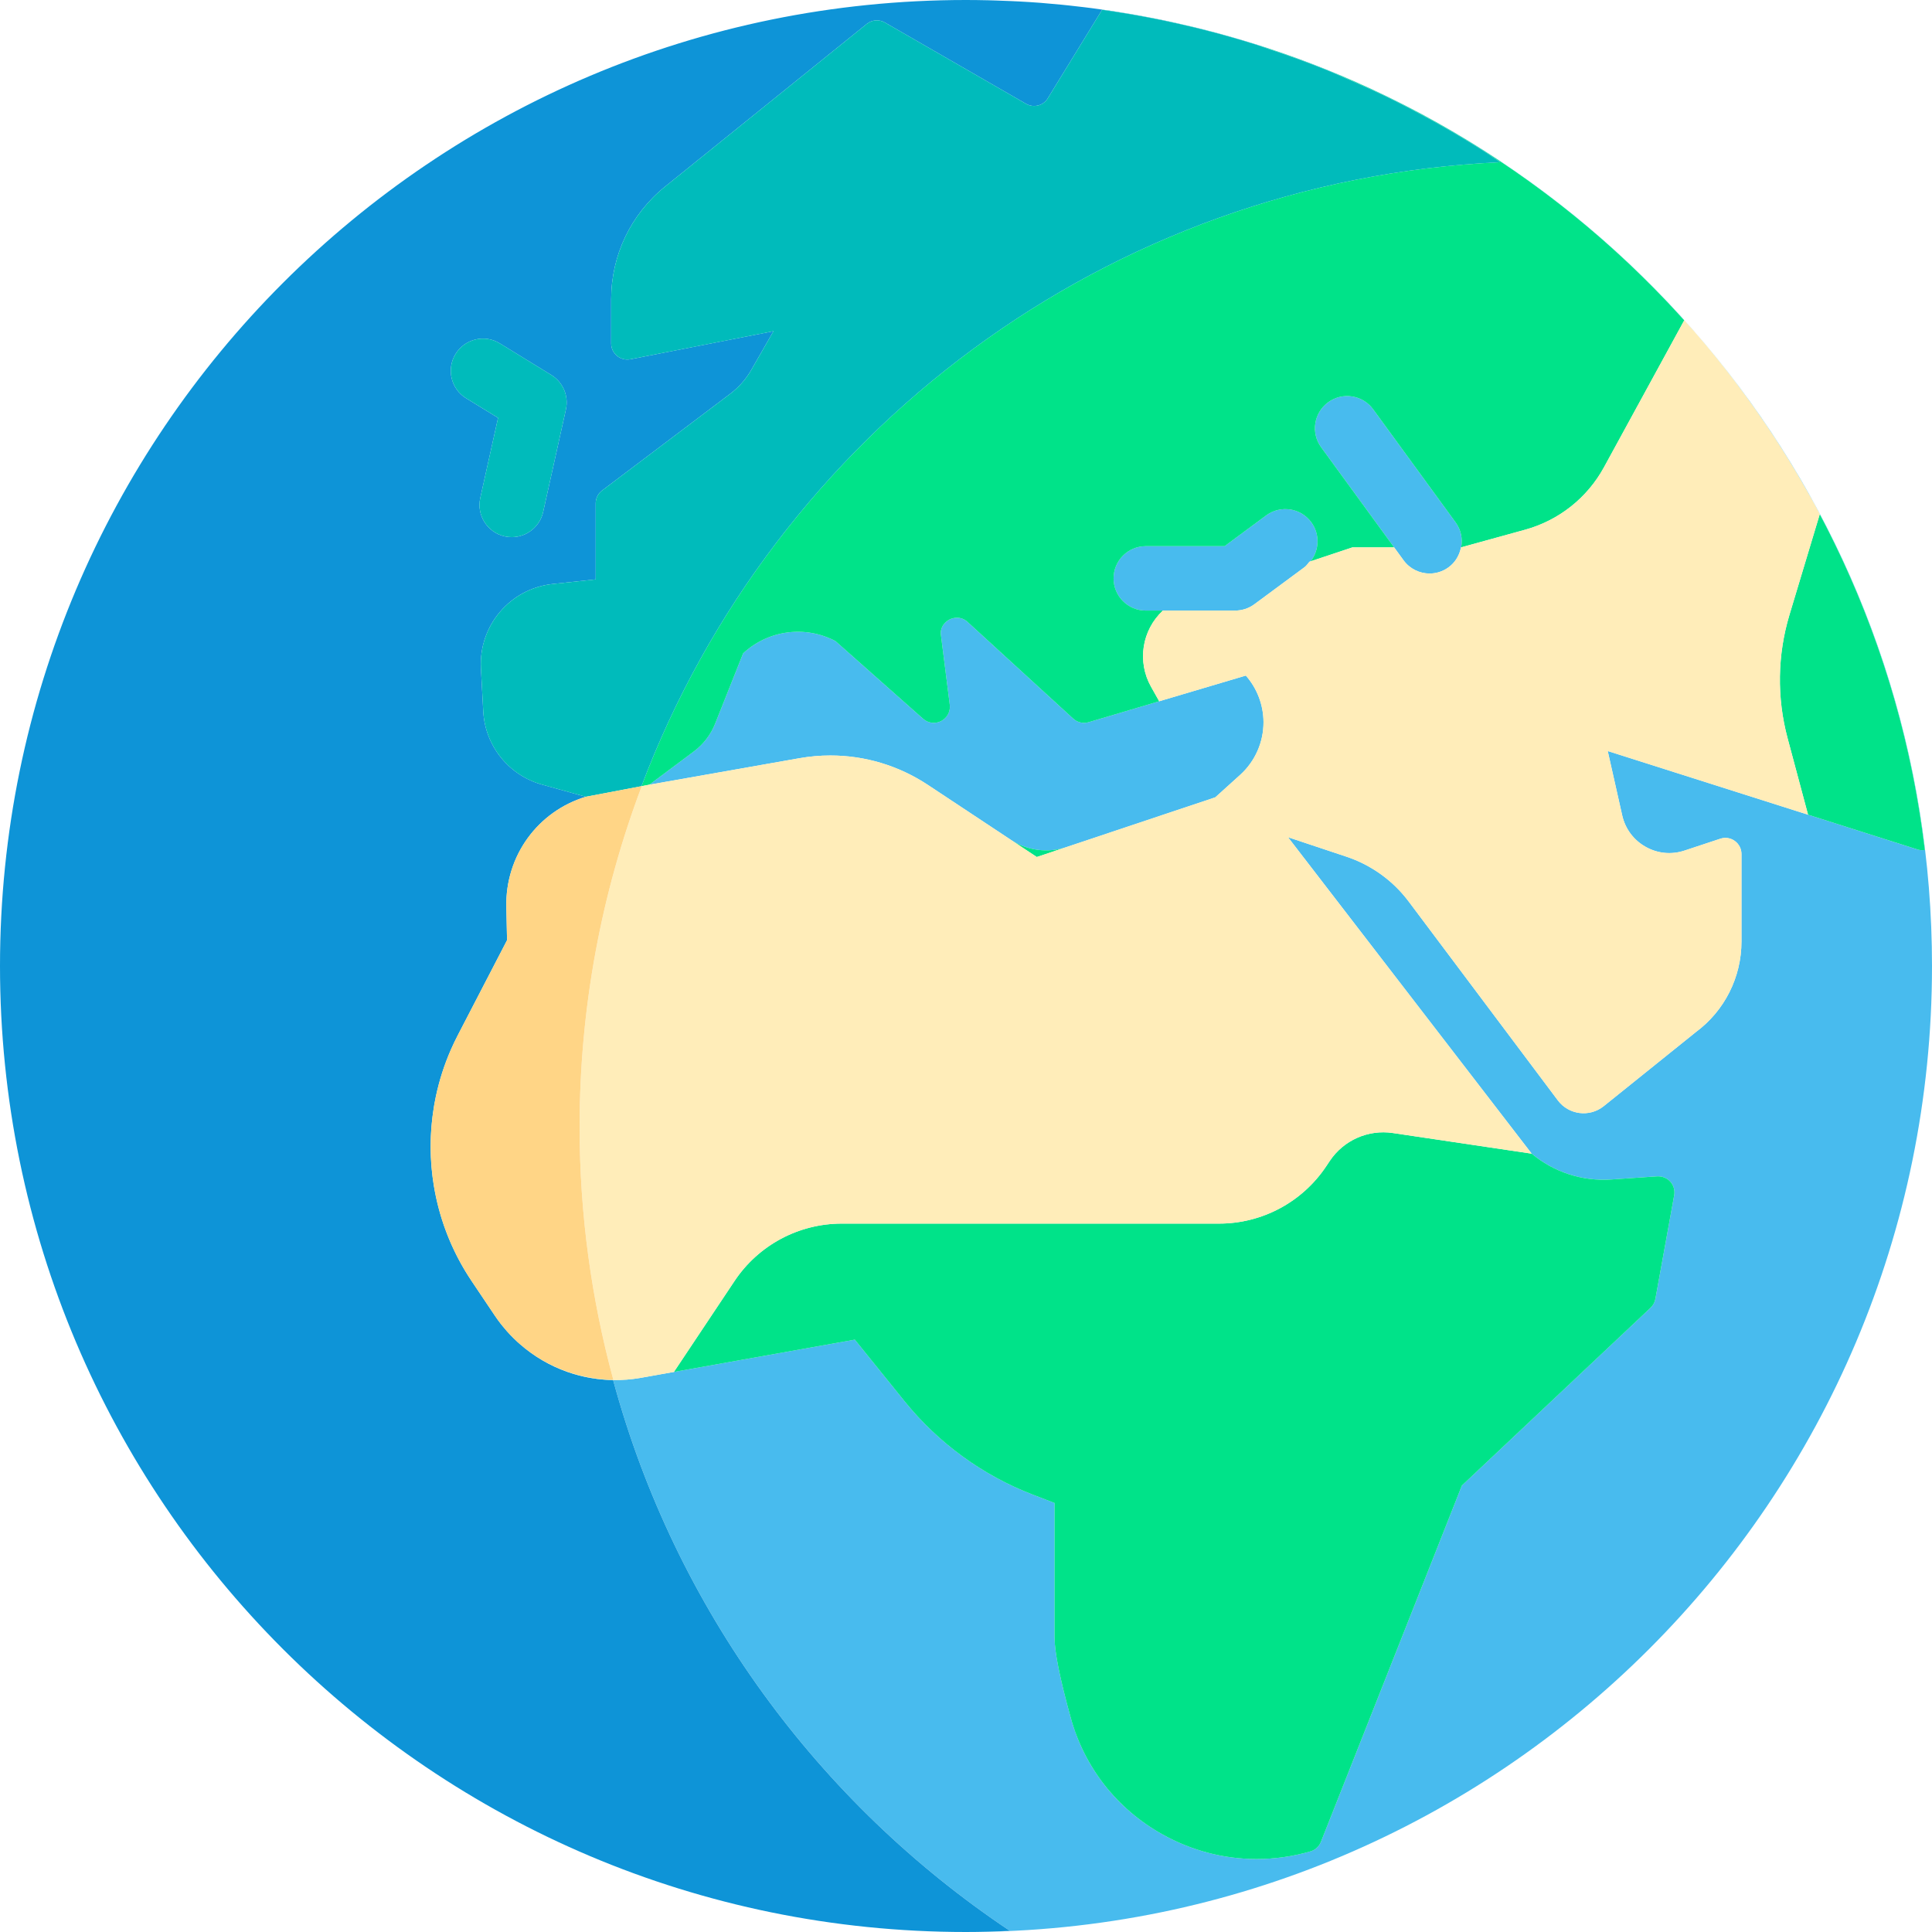
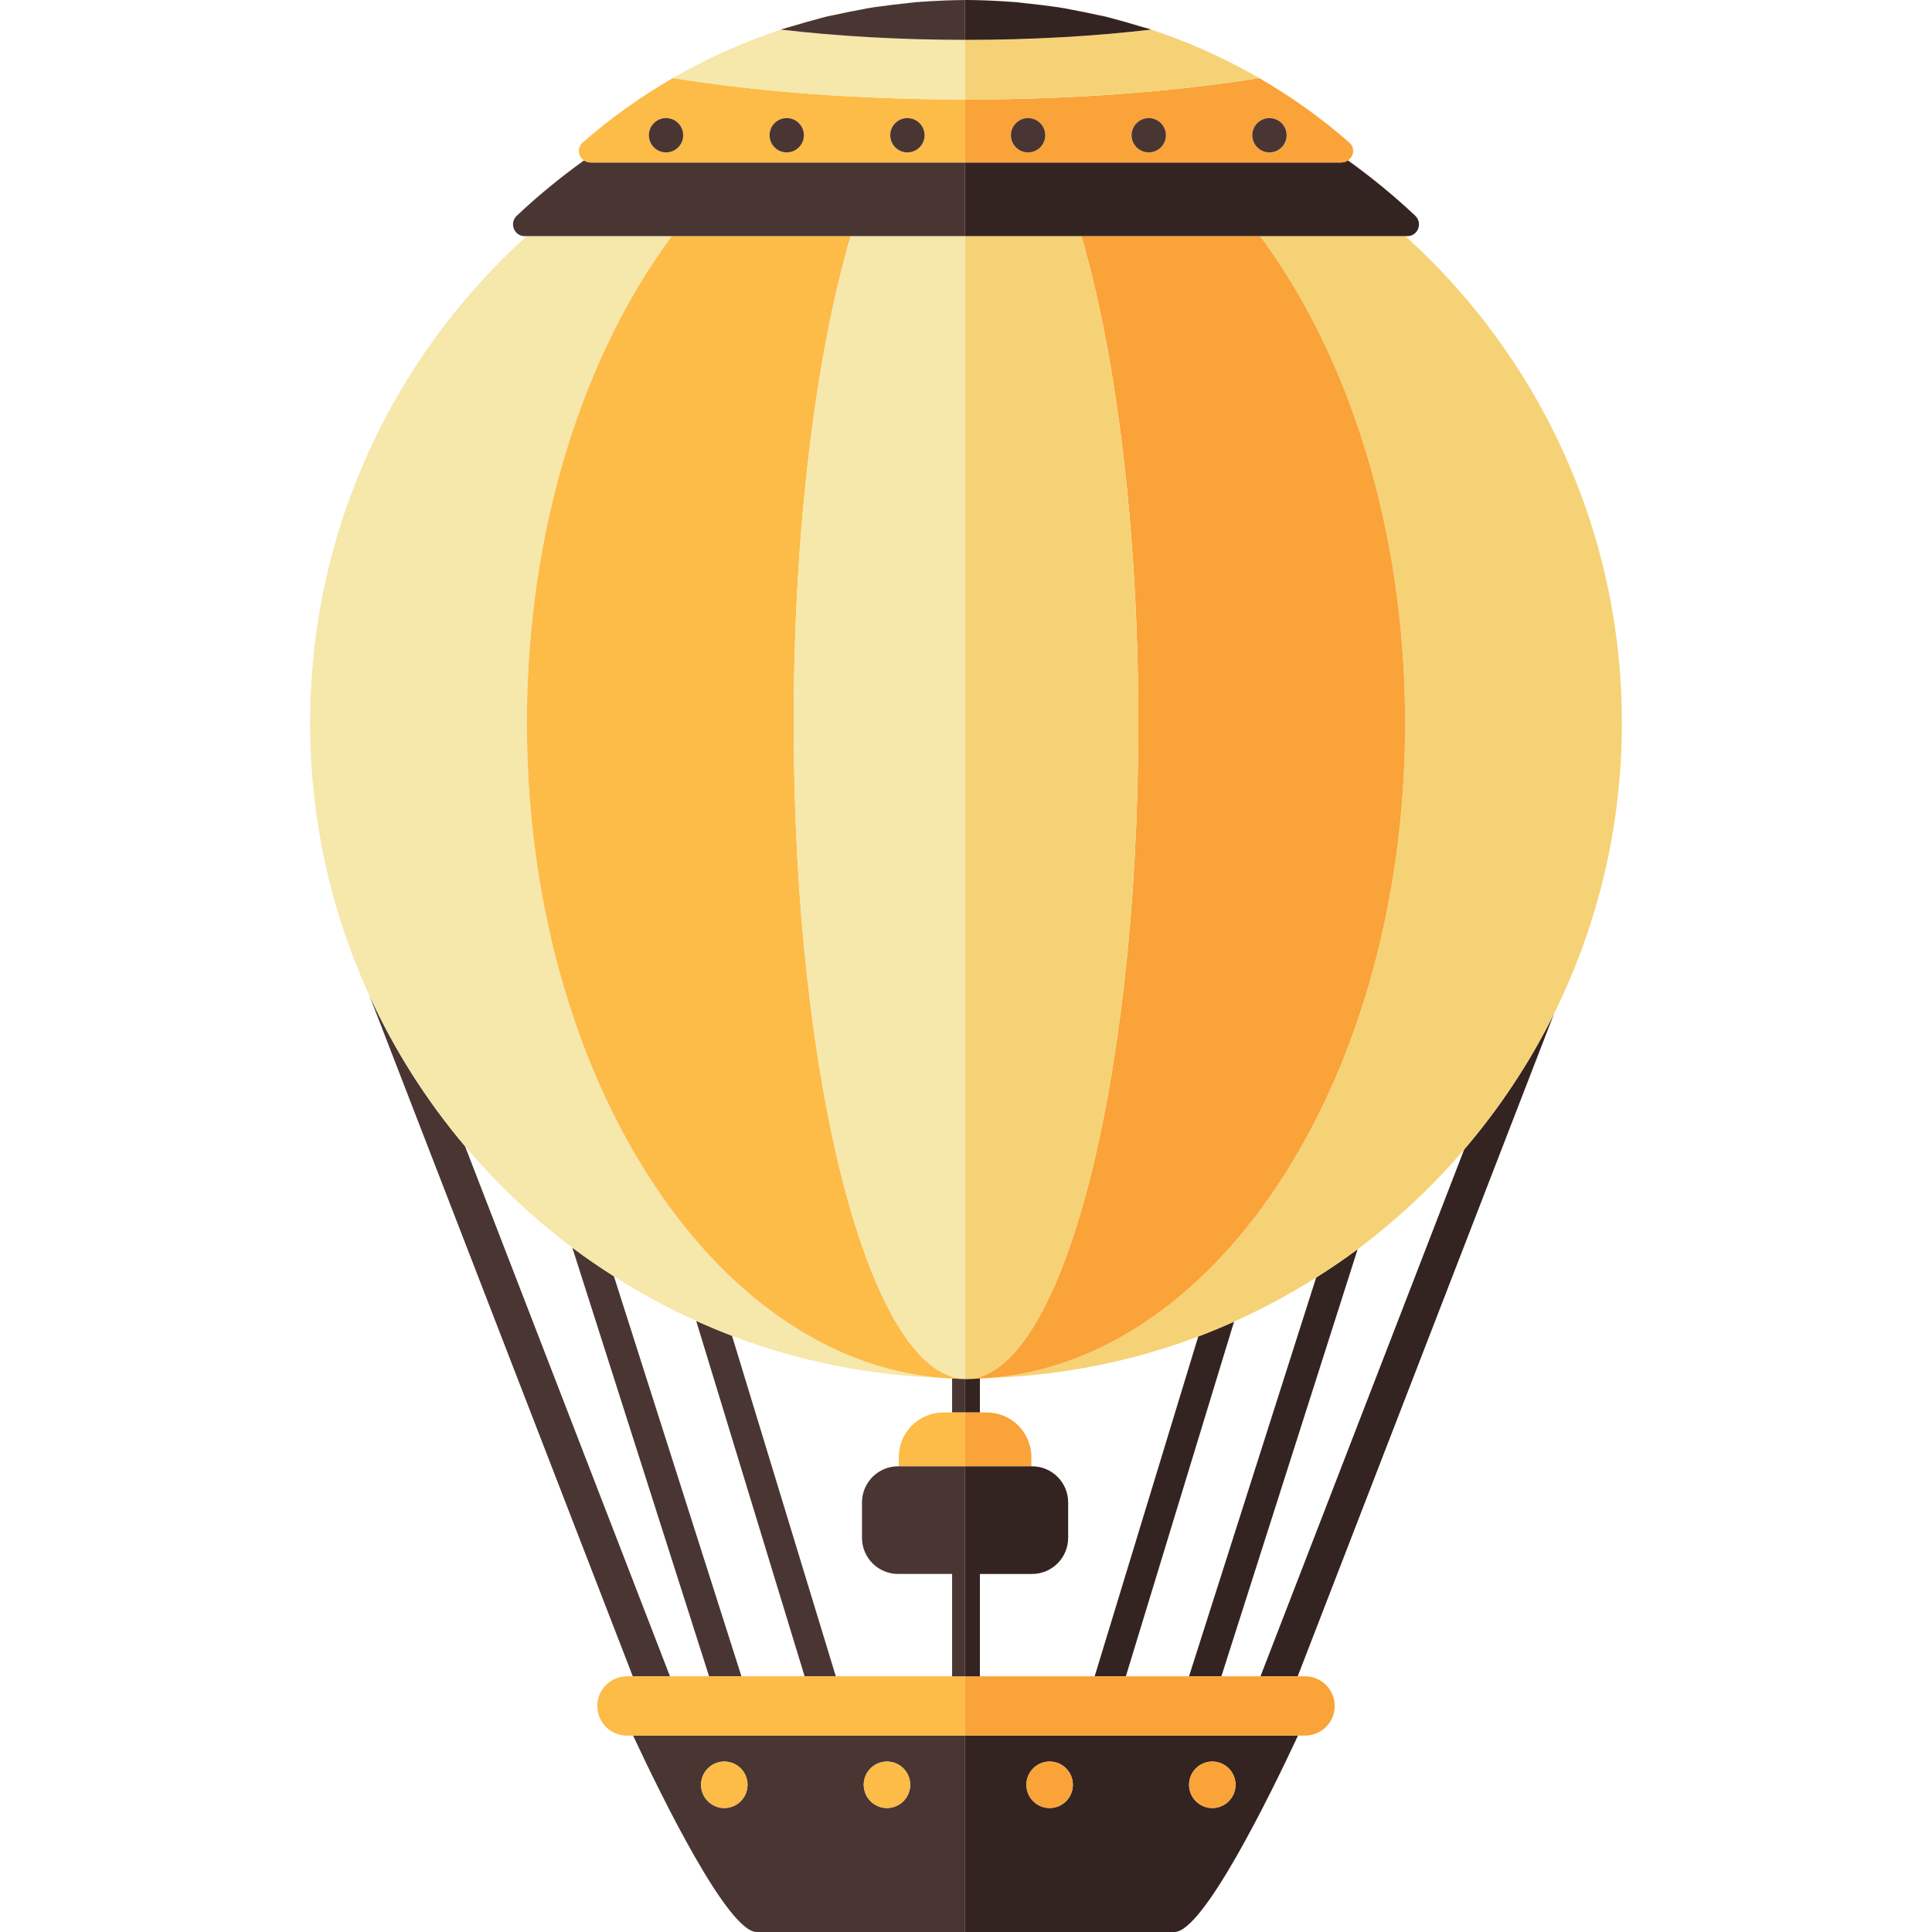
- <svg xmlns="http://www.w3.org/2000/svg" version="1.1" id="Capa_1" x="0px" y="0px" viewBox="0 0 480 480" style="enable-background:new 0 0 480 480;" xml:space="preserve">
+ <svg xmlns="http://www.w3.org/2000/svg" version="1.1" id="Capa_1" x="0px" y="0px" viewBox="0 0 192.986 192.986" style="enable-background:new 0 0 192.986 192.986;" xml:space="preserve">
  <g>
-     <path style="fill:#48BBEE;" d="M291.965,5.659c1.551,0.343,3.097,0.7,4.637,1.073C295.062,6.359,293.516,6.001,291.965,5.659z" />
-     <path style="fill:#48BBEE;" d="M286.583,4.534c0.863,0.17,1.726,0.337,2.585,0.516C288.309,4.871,287.445,4.704,286.583,4.534z" />
-     <path style="fill:#48BBEE;" d="M298.525,7.201c1.054,0.265,2.106,0.537,3.154,0.815C300.63,7.738,299.579,7.465,298.525,7.201z" />
-     <path style="fill:#48BBEE;" d="M303.227,8.435c3.797,1.036,7.558,2.158,11.277,3.374C310.784,10.594,307.025,9.469,303.227,8.435z" />
-     <path style="fill:#48BBEE;" d="M245.557,0.07c0.554,0.013,1.107,0.031,1.66,0.047C246.664,0.101,246.111,0.083,245.557,0.07z" />
-     <path style="fill:#48BBEE;" d="M315.066,11.99c1.303,0.429,2.602,0.868,3.895,1.319C317.668,12.859,316.37,12.419,315.066,11.99z" />
-     <path style="fill:#48BBEE;" d="M251.289,0.272c0.553,0.026,1.106,0.049,1.658,0.078C252.395,0.321,251.842,0.298,251.289,0.272z" />
-     <path style="fill:#48BBEE;" d="M258.344,0.692c0.267,0.02,0.532,0.047,0.798,0.068C258.876,0.739,258.611,0.712,258.344,0.692z" />
-     <path style="fill:#48BBEE;" d="M276.214,2.719c0.631,0.096,1.259,0.204,1.888,0.304C277.473,2.922,276.846,2.814,276.214,2.719z" />
-     <path style="fill:#48BBEE;" d="M206.305,187.699c8.57,0,16.961,2.504,24.234,7.316l20.541,13.599   c4.106,2.718,9.235,3.395,13.905,1.833l36.952-12.354l6.18-5.582c3.703-3.344,5.813-8.125,5.797-13.117   c-0.023-4.273-1.602-8.379-4.391-11.551l-39.044,11.585c-1.349,0.4-2.809,0.064-3.847-0.886l-26.227-24.004   c-1.742-1.598-3.68-0.977-4.227-0.746c-0.547,0.227-2.359,1.152-2.469,3.504l2.258,17.809c0.203,1.648-0.633,3.254-2.109,4.027   c-1.469,0.773-3.273,0.559-4.516-0.547l-21.773-19.305c-7.484-3.953-16.664-2.773-22.937,3.035l-6.962,17.486   c-1.093,2.745-2.924,5.134-5.291,6.902l-11.052,8.253l37.273-6.578C201.164,187.926,203.742,187.699,206.305,187.699z" />
-     <path style="fill:#48BBEE;" d="M319.172,13.384c19.196,6.712,37.28,15.794,53.904,26.892c-0.019,0.001-0.039,0.002-0.058,0.003   c16.745,11.175,32.006,24.396,45.422,39.314l0.018-0.034c7.273,8.084,13.975,16.683,20.102,25.705   c0.203,0.298,0.405,0.596,0.606,0.896c2.433,3.617,4.77,7.302,7.008,11.055c0.335,0.562,0.667,1.125,0.998,1.689   c1.702,2.907,3.366,5.839,4.949,8.822l-0.012,0.039c13.481,25.433,22.533,53.577,26.106,83.412c-0.566,0.07-1.146,0.081-1.708-0.09   l-77.07-24.492l3.594,15.977c0.758,3.348,2.82,6.117,5.805,7.809c2.984,1.688,6.422,2.02,9.672,0.945l8.898-2.945   c1.227-0.41,2.555-0.207,3.602,0.555c1.039,0.75,1.656,1.957,1.656,3.242v21.734v0.015c0,8.867-4.203,17.208-11.328,22.485   l-22.887,18.405c-3.526,2.835-8.699,2.185-11.413-1.435l-37.037-49.383c-3.905-5.207-9.306-9.1-15.481-11.158L320,208   l60.539,78.621c5.438,4.527,12.445,6.926,19.836,6.414l11.359-0.777c1.227-0.055,2.43,0.402,3.258,1.324   c0.82,0.922,1.172,2.168,0.953,3.383l-4.672,25.75c-0.156,0.84-0.57,1.609-1.195,2.195l-46.875,44.164l-35.023,88.531   c-0.453,1.152-1.422,2.031-2.617,2.371c-4.414,1.27-8.906,1.895-13.367,1.895c-8.133,0-16.18-2.082-23.476-6.176   c-11.227-6.293-19.289-16.566-22.703-28.934c-2.703-9.797-4.016-16.324-4.016-19.957v-33.391l-5.406-2.078   c-12.453-4.789-23.461-12.805-31.844-23.18l-12.375-15.328l-53.172,9.492c-2.295,0.415-4.596,0.576-6.877,0.541   c15.355,56.699,50.972,105.065,98.597,136.862C247.3,479.886,243.663,480,240,480c132.548,0,240-107.452,240-240   C480,135.196,412.816,46.098,319.172,13.384z" />
-     <path style="fill:#48BBEE;" d="M263.744,1.169c0.649,0.064,1.296,0.133,1.944,0.202C265.04,1.302,264.393,1.232,263.744,1.169z" />
-     <path style="fill:#48BBEE;" d="M269.26,1.779c0.656,0.08,1.312,0.156,1.966,0.242C270.572,1.936,269.915,1.859,269.26,1.779z" />
-     <path style="fill:#48BBEE;" d="M311.64,150.129l12.453-9.207c0.514-0.38,0.838-0.896,1.233-1.364l0.261-0.087   c2.206-2.765,2.385-6.76,0.177-9.74c-2.609-3.547-7.633-4.305-11.188-1.676l-10.328,7.641h-19.586c-4.422,0-8,3.582-8,8   s3.578,8,8,8h4.25h17.969C308.594,151.695,310.265,151.145,311.64,150.129z" />
-     <path style="fill:#48BBEE;" d="M281.409,3.571c0.826,0.144,1.649,0.293,2.472,0.446C283.058,3.864,282.234,3.714,281.409,3.571z" />
-     <path style="fill:#48BBEE;" d="M355.179,142.488c1.633,0,3.281-0.5,4.703-1.535c0.213-0.155,0.414-0.32,0.607-0.491   c1.339-1.2,2.161-2.787,2.486-4.462l0.045-0.012c0.401-2.099-0.027-4.352-1.389-6.214l-20.477-28.086   c-2.602-3.563-7.602-4.355-11.172-1.75c-3.57,2.602-4.359,7.609-1.75,11.18l20.477,28.086   C350.273,141.348,352.711,142.488,355.179,142.488z" />
-     <path style="fill:#0E94D7;" d="M152.326,342.861c-3.923-0.06-7.781-0.756-11.428-2.048c-4.294-1.517-8.279-3.852-11.741-6.888   c-0.206-0.18-0.412-0.358-0.614-0.543c-0.328-0.301-0.648-0.609-0.965-0.923c-0.285-0.281-0.564-0.567-0.84-0.858   c-0.257-0.272-0.513-0.544-0.763-0.825c-0.337-0.379-0.662-0.77-0.984-1.165c-0.185-0.227-0.375-0.448-0.556-0.681   c-0.5-0.644-0.984-1.303-1.443-1.987l0,0c0,0,0-0.001,0-0.001l-5.819-8.667c-8.669-12.907-11.844-28.427-9.361-43.306   c0.033-0.2,0.061-0.401,0.096-0.6c0.043-0.241,0.094-0.482,0.14-0.723c0.079-0.416,0.155-0.831,0.243-1.246   c0.012-0.059,0.028-0.117,0.04-0.176c0.827-3.844,2.034-7.63,3.631-11.302c0.535-1.23,1.114-2.446,1.736-3.648   c0.007-0.014,0.014-0.029,0.021-0.043v0c0,0,0,0,0,0l12.258-23.644l-0.18-8.246c-0.281-12.746,7.844-23.766,19.742-27.387   l-10.867-3.023c-8.281-2.305-14.148-9.617-14.609-18.199l-0.578-10.691c-0.57-10.629,7.273-19.836,17.859-20.957L148,143.953   v-18.906c0-1.254,0.586-2.438,1.594-3.191l31.805-24.004c2.172-1.637,3.953-3.66,5.297-6.02l5.476-9.551l-35.555,6.977   c-1.172,0.223-2.391-0.078-3.313-0.836c-0.93-0.762-1.461-1.895-1.461-3.09V74.367c0-10.938,4.883-21.148,13.406-28.02   l50.094-40.402c1.281-1.035,3.07-1.176,4.508-0.352l35.07,20.199c0.938,0.539,2.023,0.668,3.078,0.387   c1.039-0.293,1.906-0.977,2.422-1.926L273.81,2.446h0l0.016-0.027c36.315,5.125,70.007,18.384,99.191,37.861   c0.02-0.001,0.039-0.002,0.058-0.003c-16.623-11.098-34.708-20.18-53.904-26.892c-0.071-0.025-0.141-0.05-0.211-0.074   c-1.293-0.451-2.592-0.89-3.895-1.319c-0.187-0.062-0.375-0.121-0.562-0.182c-3.719-1.215-7.48-2.338-11.277-3.374   c-0.516-0.141-1.031-0.281-1.548-0.419c-1.049-0.278-2.1-0.55-3.154-0.815c-0.64-0.16-1.282-0.314-1.923-0.469   c-1.54-0.373-3.086-0.73-4.637-1.073c-0.931-0.206-1.861-0.414-2.797-0.609c-0.859-0.179-1.723-0.346-2.585-0.516   c-0.899-0.177-1.799-0.351-2.702-0.518c-0.823-0.152-1.646-0.302-2.472-0.446c-1.099-0.191-2.202-0.371-3.306-0.548   c-0.63-0.101-1.257-0.208-1.888-0.304c-1.657-0.251-3.321-0.481-4.989-0.698c-0.654-0.085-1.31-0.162-1.966-0.242   c-1.188-0.145-2.379-0.281-3.573-0.408c-0.647-0.069-1.295-0.138-1.944-0.202c-1.53-0.151-3.063-0.287-4.601-0.409   c-0.267-0.021-0.531-0.048-0.798-0.068c-1.793-0.136-3.593-0.246-5.397-0.342c-0.552-0.029-1.105-0.052-1.658-0.078   c-1.354-0.063-2.712-0.115-4.072-0.155c-0.553-0.017-1.106-0.034-1.66-0.047C243.709,0.028,241.858,0,240,0   C107.452,0,0,107.452,0,240c0,132.548,107.452,240,240,240c3.664,0,7.3-0.114,10.924-0.276   C203.298,447.927,167.681,399.56,152.326,342.861z M113.18,87.945c2.32-3.77,7.242-4.953,11.008-2.629l12.789,7.852   c2.906,1.785,4.359,5.219,3.625,8.551l-5.656,25.465c-0.828,3.73-4.141,6.266-7.805,6.266c-0.578,0-1.156-0.059-1.742-0.191   c-4.313-0.957-7.031-5.23-6.078-9.543l4.422-19.898l-7.93-4.867C112.047,96.641,110.867,91.711,113.18,87.945z" />
-     <path style="fill:#00E389;" d="M360.489,140.462c-0.193,0.171-0.394,0.336-0.607,0.491   C360.095,140.798,360.298,140.634,360.489,140.462z" />
-     <path style="fill:#00E389;" d="M251.08,208.615l6.506,4.307l7.4-2.474C260.315,212.009,255.186,211.333,251.08,208.615z" />
-     <path style="fill:#00E389;" d="M306.883,151.695h0.004c1.711,0,3.377-0.549,4.753-1.566l12.453-9.207l-12.453,9.207   C310.265,151.145,308.594,151.695,306.883,151.695z" />
-     <path style="fill:#00E389;" d="M444.112,183.373l5.092,19.037l-49.767-15.815l77.07,24.492c0.563,0.171,1.143,0.16,1.708,0.09   c-3.573-29.834-12.625-57.978-26.106-83.412l-7.524,24.997C441.588,162.723,441.424,173.323,444.112,183.373z" />
-     <path style="fill:#00E389;" d="M330.374,288.44l-0.877,1.315c-5.935,8.9-15.925,14.245-26.622,14.245h-93.748   c-10.699,0-20.691,5.347-26.625,14.25l-15.068,22.602l-8.221,1.467c-6.264,1.118-12.555,0.53-18.314-1.504   c3.648,1.292,7.505,1.987,11.428,2.048c2.281,0.035,4.582-0.126,6.877-0.541l53.172-9.492l12.375,15.328   c8.383,10.375,19.391,18.391,31.844,23.18l5.406,2.078v33.391c0,3.633,1.313,10.16,4.016,19.957   c3.414,12.367,11.477,22.641,22.703,28.934c7.297,4.094,15.344,6.176,23.476,6.176c4.461,0,8.953-0.625,13.367-1.895   c1.195-0.34,2.164-1.219,2.617-2.371l35.023-88.531l46.875-44.164c0.625-0.586,1.039-1.355,1.195-2.195l4.672-25.75   c0.219-1.215-0.133-2.461-0.953-3.383c-0.828-0.922-2.031-1.379-3.258-1.324l-11.359,0.777c-7.391,0.512-14.398-1.887-19.836-6.414   l-34.502-5.129C339.911,280.581,333.81,283.287,330.374,288.44z" />
-     <path style="fill:#00E389;" d="M446.175,117.215c0.335,0.562,0.667,1.125,0.998,1.689   C446.842,118.34,446.51,117.777,446.175,117.215z" />
-     <path style="fill:#00E389;" d="M438.56,105.264c0.203,0.298,0.405,0.596,0.606,0.896   C438.965,105.861,438.763,105.562,438.56,105.264z" />
-     <path style="fill:#00E389;" d="M273.81,2.446c0.139,0.02,0.28,0.027,0.419,0.047c13.091,1.871,25.84,4.799,38.16,8.692   c0.893,0.283,1.755,0.629,2.644,0.922c5.05,1.662,10.039,3.46,14.935,5.442c1.634,0.662,3.227,1.401,4.843,2.098   c4.094,1.764,8.146,3.605,12.118,5.586c1.831,0.914,3.63,1.878,5.434,2.837c3.685,1.958,7.318,3.999,10.886,6.14   c1.819,1.092,3.625,2.202,5.413,3.34c1.381,0.88,2.703,1.842,4.065,2.75c-97.838,4.528-180.374,67.618-213.349,155.027l1.951-0.371   l11.052-8.253c2.367-1.768,4.199-4.156,5.291-6.902l6.962-17.486c6.273-5.809,15.453-6.988,22.937-3.035l21.773,19.305   c1.242,1.105,3.047,1.32,4.516,0.547c1.477-0.773,2.313-2.379,2.109-4.027l-2.258-17.809c0.109-2.352,1.922-3.277,2.469-3.504   c0.547-0.23,2.484-0.852,4.227,0.746l26.227,24.004c1.038,0.95,2.498,1.286,3.847,0.886l39.044-11.585L288,174.23l-2.03-3.61   c-3.503-6.231-2.287-14.051,2.944-18.924h-4.25c-4.422,0-8-3.582-8-8s3.578-8,8-8h19.586l10.328-7.641   c3.555-2.629,8.578-1.871,11.188,1.676c2.207,2.98,2.029,6.975-0.177,9.74L336,136h10.375l2.335,3.203l-20.477-28.086   c-2.609-3.57-1.82-8.578,1.75-11.18c3.57-2.605,8.57-1.813,11.172,1.75l20.477,28.086c1.361,1.863,1.79,4.115,1.389,6.214   l15.901-4.383c8.359-2.304,15.425-7.901,19.581-15.51l19.937-36.5c-13.416-14.917-28.677-28.138-45.422-39.314   c-29.184-19.477-62.876-32.735-99.191-37.861L273.81,2.446z" />
-     <path style="fill:#00BBBB;" d="M115.813,98.949l7.93,4.867l-4.422,19.898c-0.953,4.313,1.766,8.586,6.078,9.543   c0.586,0.133,1.164,0.191,1.742,0.191c3.664,0,6.977-2.535,7.805-6.266l5.656-25.465c0.734-3.332-0.719-6.766-3.625-8.551   l-12.789-7.852c-3.766-2.324-8.688-1.141-11.008,2.629C110.867,91.711,112.047,96.641,115.813,98.949z" />
-     <path style="fill:#00BBBB;" d="M159.377,195.328c32.975-87.409,115.511-150.499,213.349-155.027   c-1.362-0.907-2.684-1.87-4.065-2.75c-1.788-1.139-3.593-2.249-5.413-3.34c-3.567-2.141-7.201-4.182-10.886-6.14   c-1.804-0.959-3.603-1.923-5.434-2.837c-3.972-1.981-8.024-3.822-12.118-5.586c-1.616-0.697-3.208-1.436-4.843-2.098   c-4.896-1.982-9.885-3.78-14.935-5.442c-0.888-0.293-1.751-0.64-2.644-0.922c-12.32-3.894-25.068-6.822-38.16-8.692   c-0.139-0.02-0.28-0.027-0.419-0.047h0l-13.388,21.808c-0.516,0.949-1.383,1.633-2.422,1.926c-1.055,0.281-2.141,0.152-3.078-0.387   l-35.07-20.199c-1.438-0.824-3.227-0.684-4.508,0.352L165.25,46.348c-8.523,6.871-13.406,17.082-13.406,28.02v10.965   c0,1.195,0.531,2.328,1.461,3.09c0.922,0.758,2.141,1.059,3.313,0.836l35.555-6.977l-5.476,9.551   c-1.344,2.359-3.125,4.383-5.297,6.02l-31.805,24.004c-1.008,0.754-1.594,1.938-1.594,3.191v18.906l-10.656,1.133   c-10.586,1.121-18.43,10.328-17.859,20.957l0.578,10.691c0.461,8.582,6.328,15.895,14.609,18.199l10.867,3.023L159.377,195.328z" />
-     <path style="fill:#00BBBB;" d="M107.831,294.822c-1.106-6.555-1.118-13.266-0.02-19.851c-2.483,14.879,0.692,30.399,9.361,43.306   c-0.382-0.568-0.753-1.142-1.113-1.72C111.859,309.818,109.113,302.425,107.831,294.822z" />
-     <path style="fill:#00BBBB;" d="M107.907,274.371c0.043-0.241,0.095-0.482,0.14-0.723   C108.001,273.889,107.95,274.129,107.907,274.371z" />
-     <path style="fill:#00BBBB;" d="M108.29,272.402c0.012-0.059,0.028-0.117,0.04-0.176   C108.318,272.285,108.302,272.344,108.29,272.402z" />
-     <polygon style="fill:#FFEDB9;" points="122.991,326.944 122.992,326.945 117.172,318.277  " />
-     <path style="fill:#FFEDB9;" d="M111.961,260.925c0.535-1.23,1.114-2.446,1.736-3.648   C113.075,258.479,112.496,259.695,111.961,260.925z" />
-     <polygon style="fill:#FFEDB9;" points="113.719,257.233 113.718,257.234 125.977,233.59  " />
-     <path style="fill:#FFEDB9;" d="M378.922,131.604l-15.901,4.383L362.976,136c-0.325,1.676-1.147,3.262-2.486,4.462   c-0.192,0.172-0.394,0.336-0.607,0.491c-1.422,1.035-3.07,1.535-4.703,1.535c-2.469,0-4.906-1.141-6.469-3.285L346.375,136H336   l-10.412,3.47l-0.261,0.087c-0.395,0.468-0.719,0.984-1.233,1.364l-12.453,9.207c-1.376,1.017-3.042,1.566-4.753,1.566h-0.004   h-17.969c-5.23,4.873-6.447,12.693-2.944,18.924l2.03,3.61l21.523-6.386c2.789,3.172,4.367,7.277,4.391,11.551   c0.016,4.992-2.094,9.773-5.797,13.117l-6.18,5.582l-36.952,12.354l-7.4,2.474l-6.506-4.307l-20.541-13.599   c-7.273-4.813-15.664-7.316-24.234-7.316c-2.563,0-5.141,0.227-7.703,0.68l-37.273,6.578l-1.951,0.371l-13.838,2.629l13.901-2.641   C149.499,221.657,144,250.178,144,280c0,21.739,2.954,42.774,8.373,62.797c-8.571-0.123-16.805-3.276-23.216-8.871   c3.462,3.036,7.448,5.371,11.741,6.888c5.759,2.034,12.05,2.623,18.314,1.504l8.221-1.467l15.068-22.602   c5.935-8.902,15.926-14.25,26.625-14.25h93.748c10.697,0,20.687-5.345,26.622-14.245l0.877-1.315   c3.436-5.152,9.537-7.859,15.663-6.948l34.502,5.129L320,208l14.517,4.839c6.175,2.058,11.575,5.951,15.481,11.158l37.037,49.383   c2.715,3.619,7.888,4.27,11.413,1.435l22.887-18.405c7.125-5.277,11.328-13.618,11.328-22.485v-0.015v-21.734   c0-1.285-0.617-2.492-1.656-3.242c-1.047-0.762-2.375-0.965-3.602-0.555l-8.898,2.945c-3.25,1.074-6.688,0.742-9.672-0.945   c-2.984-1.691-5.047-4.461-5.805-7.809l-3.594-15.977l49.767,15.815l-5.092-19.037c-2.688-10.05-2.524-20.649,0.474-30.611   l7.524-24.997l0.012-0.039c-1.582-2.983-3.247-5.915-4.949-8.822c-0.331-0.564-0.663-1.128-0.998-1.689   c-2.238-3.753-4.575-7.438-7.008-11.055c-0.201-0.299-0.403-0.597-0.606-0.896c-6.127-9.022-12.829-17.621-20.102-25.705   l-0.018,0.034l-19.937,36.5C394.347,123.703,387.281,129.301,378.922,131.604z" />
-     <path style="fill:#FFEDB9;" d="M127.577,332.46c0.317,0.313,0.638,0.622,0.965,0.923   C128.214,333.083,127.895,332.773,127.577,332.46z" />
-     <path style="fill:#FFEDB9;" d="M124.435,328.932c0.18,0.232,0.37,0.454,0.556,0.681   C124.805,329.385,124.615,329.164,124.435,328.932z" />
-     <path style="fill:#FFEDB9;" d="M125.975,330.778c0.249,0.281,0.506,0.553,0.763,0.825   C126.48,331.331,126.224,331.058,125.975,330.778z" />
-     <path style="fill:#FFEDB9;" d="M107.831,294.822c1.282,7.603,4.028,14.996,8.228,21.735   C111.859,309.818,109.113,302.425,107.831,294.822z" />
-     <path style="fill:#FFD586;" d="M152.373,342.797C146.954,322.774,144,301.739,144,280c0-29.822,5.499-58.343,15.44-84.684   l-13.901,2.641c-11.898,3.621-20.023,14.641-19.742,27.387l0.18,8.246l-12.258,23.644v0c-0.007,0.014-0.014,0.029-0.021,0.043   c-0.622,1.202-1.201,2.418-1.736,3.648c-1.597,3.671-2.804,7.458-3.631,11.302c-0.013,0.059-0.028,0.117-0.04,0.176   c-0.088,0.414-0.164,0.83-0.243,1.246c-0.046,0.241-0.098,0.481-0.14,0.723c-0.035,0.2-0.063,0.4-0.096,0.6   c-1.098,6.585-1.085,13.296,0.02,19.851c1.282,7.603,4.028,14.996,8.228,21.735c0.36,0.578,0.731,1.152,1.113,1.72l5.82,8.667l0,0   c0.459,0.684,0.943,1.343,1.443,1.987c0.18,0.232,0.37,0.454,0.556,0.681c0.322,0.395,0.647,0.786,0.984,1.165   c0.25,0.28,0.505,0.553,0.763,0.825c0.276,0.291,0.555,0.577,0.84,0.858c0.318,0.313,0.637,0.623,0.965,0.923   c0.202,0.185,0.409,0.363,0.614,0.543C135.568,339.521,143.802,342.674,152.373,342.797z" />
+     <path style="fill:#493633;" d="M96.401,137.739c-0.434-0.003-0.863-0.024-1.296-0.033v3.384h1.296V137.739z" />
+     <path style="fill:#342421;" d="M96.401,137.739v3.352h1.48v-3.384c-0.464,0.009-0.923,0.035-1.388,0.035   C96.462,137.742,96.431,137.74,96.401,137.739z" />
+     <path style="fill:#FDBB47;" d="M95.105,141.091h-0.868c-2.463,0-4.459,1.997-4.459,4.459v0.917h6.623v-5.376H95.105z" />
+     <path style="fill:#FAA338;" d="M96.401,146.467h6.622v-0.917c0-2.462-1.996-4.459-4.459-4.459h-0.683h-1.48V146.467z" />
+     <path style="fill:#493633;" d="M46.453,114.494c-3.837-4.538-7.062-9.604-9.563-15.075l26.317,68.026h3.717L46.453,114.494z" />
+     <path style="fill:#493633;" d="M57.169,124.628l13.661,42.818h3.233L61.326,127.49C59.905,126.585,58.512,125.638,57.169,124.628z" />
+     <path style="fill:#493633;" d="M69.54,131.937l10.832,35.509h3.117l-10.368-34.013C71.909,132.969,70.716,132.469,69.54,131.937z" />
+     <path style="fill:#342421;" d="M146.259,114.812l-20.35,52.634h3.717l25.623-66.232C152.82,106.128,149.79,110.689,146.259,114.812   z" />
+     <path style="fill:#342421;" d="M131.47,127.613l-12.7,39.833h3.233l13.613-42.666C134.276,125.78,132.886,126.716,131.47,127.613z" />
+     <path style="fill:#342421;" d="M119.693,133.501l-10.348,33.945h3.117l10.808-35.429   C122.094,132.544,120.904,133.042,119.693,133.501z" />
+     <path style="fill:#F6D276;" d="M140.356,72.226c0,34.999-18.375,63.585-41.501,65.419c7.312-0.26,14.327-1.677,20.838-4.144   c1.211-0.458,2.401-0.956,3.577-1.484c2.848-1.277,5.586-2.749,8.2-4.404c1.416-0.896,2.806-1.833,4.146-2.833   c3.91-2.916,7.474-6.269,10.643-9.969c3.53-4.122,6.561-8.683,8.99-13.598c4.32-8.741,6.76-18.578,6.76-28.988   c0-19.301-8.349-36.649-21.629-48.639h-14.505C134.766,35.577,140.356,52.925,140.356,72.226z" />
+     <path style="fill:#F6E7AA;" d="M97.881,137.707c0.226-0.005,0.443-0.036,0.668-0.043c-0.682,0.047-1.366,0.078-2.056,0.078   C96.958,137.742,97.417,137.716,97.881,137.707z" />
+     <path style="fill:#F6E7AA;" d="M57.169,124.628c1.343,1.01,2.735,1.957,4.156,2.862c2.617,1.669,5.36,3.156,8.214,4.447   c1.177,0.532,2.369,1.032,3.581,1.496c6.558,2.506,13.628,3.948,21.002,4.211C71,135.804,52.63,107.221,52.63,72.226   c0-19.301,5.59-36.649,14.48-48.639H52.606c-13.279,11.99-21.629,29.338-21.629,48.639c0,6.873,1.063,13.497,3.026,19.721   c0.008,0.025,0.018,0.05,0.025,0.075c0.804,2.538,1.768,5.004,2.861,7.398c2.501,5.471,5.726,10.537,9.563,15.075   C49.634,118.257,53.225,121.664,57.169,124.628z" />
+     <path style="fill:#F6E7AA;" d="M96.494,137.742c-0.031,0-0.062-0.003-0.093-0.003c-0.654-0.002-1.306-0.03-1.953-0.074   c0.222,0.006,0.436,0.037,0.657,0.042c0.433,0.009,0.862,0.03,1.296,0.033C96.431,137.74,96.462,137.742,96.494,137.742z" />
+     <path style="fill:#FAA338;" d="M96.494,137.742c0.689,0,1.374-0.031,2.056-0.078c0.103-0.003,0.203-0.016,0.306-0.019   c23.126-1.834,41.501-30.42,41.501-65.419c0-19.301-5.59-36.649-14.481-48.639h-17.853c3.488,11.99,5.683,29.338,5.683,48.639   C113.706,108.409,105.998,137.742,96.494,137.742z" />
+     <path style="fill:none;stroke:#FDBB47;stroke-width:0;stroke-linecap:round;stroke-linejoin:round;" d="M98.549,137.664   c0.103-0.003,0.203-0.016,0.306-0.019" />
+     <path style="fill:#FDBB47;" d="M96.401,137.738c0.031,0,0.062,0.003,0.093,0.003c-0.031,0-0.063-0.008-0.093-0.009   c-9.463-0.19-17.12-29.441-17.12-65.507c0-19.301,2.193-36.649,5.683-48.639H67.111c-8.891,11.99-14.48,29.338-14.48,48.639   c0,34.995,18.37,63.578,41.492,65.418c0.109,0.004,0.216,0.018,0.325,0.021C95.095,137.708,95.747,137.736,96.401,137.738z" />
+     <path style="fill:none;stroke:#FDBB47;stroke-width:0;stroke-linecap:round;stroke-linejoin:round;" d="M94.123,137.644   c0.109,0.004,0.216,0.018,0.325,0.021" />
+     <path style="fill:#F6D276;" d="M96.494,137.742c9.505,0,17.212-29.332,17.212-65.516c0-19.301-2.194-36.649-5.683-48.639H96.401   v114.146C96.431,137.733,96.462,137.742,96.494,137.742z" />
+     <path style="fill:#F6E7AA;" d="M96.401,137.732V23.586H84.963c-3.489,11.99-5.683,29.338-5.683,48.639   C79.281,108.291,86.938,137.542,96.401,137.732z" />
+     <path style="fill:#342421;" d="M96.401,16.23v7.356h11.622h17.853h14.505h0.189c1.075,0,1.57-1.31,0.787-2.047   c-2.107-1.983-4.352-3.822-6.707-5.515c-0.188,0.124-0.416,0.205-0.683,0.205H96.401z" />
+     <path style="fill:#493633;" d="M84.963,23.586h11.438V16.23H59.019c-0.267,0-0.495-0.081-0.682-0.205   c-2.356,1.692-4.6,3.532-6.708,5.515c-0.783,0.737-0.288,2.047,0.788,2.047h0.188h14.505H84.963z" />
+     <path style="fill:#FDBB47;" d="M88.527,0.535c-0.395,0.053-0.784,0.12-1.176,0.18c0.116-0.018,0.236-0.025,0.354-0.042   C87.98,0.631,88.249,0.572,88.527,0.535z" />
+     <path style="fill:#FDBB47;" d="M86.624,0.832c-0.538,0.09-1.074,0.186-1.607,0.29c0.331-0.065,0.67-0.108,1.004-0.168   C86.224,0.918,86.421,0.866,86.624,0.832z" />
+     <path style="fill:#FDBB47;" d="M105.635,0.715c-0.392-0.061-0.781-0.127-1.176-0.18c0.277,0.037,0.547,0.096,0.823,0.137   C105.399,0.69,105.519,0.697,105.635,0.715z" />
+     <path style="fill:#FDBB47;" d="M115.532,3.143c-0.178-0.061-0.351-0.129-0.53-0.188c-0.021,0.002-0.042,0.004-0.063,0.006   C115.135,3.025,115.337,3.076,115.532,3.143z" />
+     <path style="fill:#FDBB47;" d="M104.154,0.5c-0.871-0.113-1.749-0.207-2.633-0.281c0.291,0.024,0.572,0.075,0.861,0.104   C102.973,0.381,103.569,0.424,104.154,0.5z" />
+     <path style="fill:#FDBB47;" d="M107.969,1.123c-0.532-0.104-1.069-0.2-1.607-0.29c0.204,0.034,0.401,0.086,0.604,0.123   C107.299,1.014,107.638,1.057,107.969,1.123z" />
+     <path style="fill:#FDBB47;" d="M77.986,2.955c-0.18,0.059-0.354,0.127-0.531,0.188c0.194-0.066,0.396-0.117,0.593-0.182   C78.027,2.958,78.005,2.957,77.986,2.955z" />
+     <path style="fill:#FDBB47;" d="M80.973,2.065c-1.007,0.273-2.005,0.566-2.987,0.89c0.418-0.138,0.854-0.237,1.277-0.366   C79.833,2.414,80.395,2.222,80.973,2.065z" />
+     <path style="fill:#FDBB47;" d="M91.465,0.219c-0.884,0.074-1.761,0.168-2.632,0.281c0.585-0.076,1.18-0.119,1.771-0.177   C90.893,0.294,91.175,0.243,91.465,0.219z" />
+     <path style="fill:#FDBB47;" d="M84.406,1.25c-0.599,0.124-1.196,0.252-1.787,0.394c0.272-0.066,0.556-0.106,0.83-0.168   C83.769,1.403,84.083,1.317,84.406,1.25z" />
+     <path style="fill:#FDBB47;" d="M110.369,1.644c-0.592-0.142-1.189-0.27-1.788-0.394c0.322,0.067,0.637,0.154,0.957,0.226   C109.812,1.538,110.095,1.578,110.369,1.644z" />
+     <path style="fill:#FDBB47;" d="M82.058,1.787c-0.291,0.074-0.584,0.146-0.874,0.224c0.178-0.047,0.36-0.081,0.539-0.127   C81.836,1.854,81.945,1.815,82.058,1.787z" />
+     <path style="fill:#FDBB47;" d="M67.213,7.796c2.129-1.231,4.35-2.333,6.65-3.294C71.562,5.462,69.342,6.564,67.213,7.796z" />
+     <path style="fill:#FDBB47;" d="M119.123,4.503c2.3,0.96,4.521,2.062,6.649,3.293C123.644,6.564,121.425,5.462,119.123,4.503z" />
+     <path style="fill:#FDBB47;" d="M111.8,2.01c-0.289-0.077-0.581-0.15-0.873-0.223c0.114,0.029,0.223,0.067,0.336,0.096   C111.441,1.929,111.623,1.962,111.8,2.01z" />
+     <path style="fill:#FDBB47;" d="M115,2.955c-0.982-0.324-1.979-0.617-2.986-0.89c0.578,0.157,1.14,0.35,1.71,0.524   C114.147,2.717,114.582,2.817,115,2.955z" />
+     <path style="fill:#FDBB47;" d="M96.401,16.23V9.939c-10.781-0.004-20.8-0.792-29.188-2.142c-3.223,1.864-6.24,4.014-8.996,6.433   c-0.616,0.541-0.468,1.406,0.121,1.795c0.187,0.124,0.415,0.205,0.682,0.205H96.401z M90.64,11.795   c0.946,0,1.713,0.767,1.713,1.713c0,0.946-0.767,1.714-1.713,1.714c-0.946,0-1.714-0.768-1.714-1.714   C88.926,12.563,89.694,11.795,90.64,11.795z M78.585,11.795c0.946,0,1.713,0.767,1.713,1.713c0,0.946-0.767,1.714-1.713,1.714   c-0.946,0-1.714-0.768-1.714-1.714C76.872,12.563,77.639,11.795,78.585,11.795z M66.531,11.795c0.946,0,1.713,0.767,1.713,1.713   c0,0.946-0.767,1.714-1.713,1.714c-0.946,0-1.714-0.768-1.714-1.714C64.817,12.563,65.584,11.795,66.531,11.795z" />
+     <path style="fill:#FAA338;" d="M96.401,9.939v6.291h37.566c0.267,0,0.495-0.081,0.683-0.205c0.588-0.39,0.736-1.254,0.12-1.795   c-2.756-2.419-5.774-4.569-8.996-6.433c-8.413,1.354-18.464,2.143-29.28,2.143C96.462,9.939,96.432,9.939,96.401,9.939z    M126.804,11.795c0.946,0,1.713,0.767,1.713,1.713c0,0.946-0.767,1.714-1.713,1.714c-0.946,0-1.714-0.768-1.714-1.714   C125.09,12.563,125.858,11.795,126.804,11.795z M114.749,11.795c0.946,0,1.713,0.767,1.713,1.713c0,0.946-0.767,1.714-1.713,1.714   c-0.946,0-1.714-0.768-1.714-1.714C113.036,12.563,113.803,11.795,114.749,11.795z M102.695,11.795   c0.946,0,1.713,0.767,1.713,1.713c0,0.946-0.767,1.714-1.713,1.714c-0.946,0-1.714-0.768-1.714-1.714   C100.981,12.563,101.748,11.795,102.695,11.795z" />
+     <path style="fill:#F6E7AA;" d="M96.494,0c0.67,0,1.335,0.018,1.998,0.043C97.829,0.018,97.164,0,96.494,0z" />
+     <path style="fill:#F6E7AA;" d="M100.059,0.119c-0.245-0.015-0.491-0.023-0.736-0.036c0.538,0.028,1.077,0.055,1.611,0.095   C100.643,0.156,100.352,0.136,100.059,0.119z" />
+     <path style="fill:#F6E7AA;" d="M90.604,0.323c-0.591,0.059-1.186,0.101-1.771,0.177c-0.103,0.013-0.205,0.021-0.307,0.035   c-0.277,0.037-0.547,0.096-0.822,0.138C88.662,0.53,89.63,0.419,90.604,0.323z" />
+     <path style="fill:#F6E7AA;" d="M113.724,2.588c-0.57-0.174-1.132-0.367-1.71-0.524c-0.07-0.019-0.143-0.036-0.214-0.055   c-0.177-0.047-0.359-0.081-0.537-0.127C112.093,2.097,112.91,2.34,113.724,2.588z" />
+     <path style="fill:#F6E7AA;" d="M86.021,0.955c-0.334,0.06-0.673,0.103-1.004,0.168c-0.205,0.041-0.407,0.085-0.611,0.127   c-0.322,0.067-0.637,0.154-0.957,0.226C84.299,1.284,85.156,1.109,86.021,0.955z" />
+     <path style="fill:#F6E7AA;" d="M105.283,0.672c-0.276-0.041-0.546-0.1-0.823-0.137c-0.102-0.014-0.204-0.022-0.306-0.035   c-0.585-0.076-1.181-0.119-1.771-0.177C103.356,0.419,104.324,0.53,105.283,0.672z" />
+     <path style="fill:#F6E7AA;" d="M109.538,1.476c-0.32-0.072-0.635-0.159-0.957-0.226c-0.204-0.042-0.406-0.086-0.611-0.127   c-0.331-0.065-0.67-0.108-1.003-0.168C107.831,1.109,108.687,1.284,109.538,1.476z" />
+     <path style="fill:#F6E7AA;" d="M81.723,1.883c-0.179,0.046-0.361,0.08-0.539,0.127c-0.07,0.019-0.142,0.035-0.211,0.054   c-0.578,0.157-1.14,0.35-1.71,0.524C80.077,2.34,80.893,2.097,81.723,1.883z" />
+     <path style="fill:#F6E7AA;" d="M96.494,0c-0.031,0-0.062,0.003-0.093,0.003c-0.665,0.002-1.327,0.02-1.985,0.045   c0.659-0.025,1.32-0.042,1.985-0.044C96.432,0.004,96.462,0,96.494,0z" />
+     <path style="fill:#F6E7AA;" d="M92.927,0.119c-0.293,0.017-0.584,0.038-0.875,0.059c0.554-0.041,1.111-0.069,1.669-0.097   C93.457,0.094,93.191,0.103,92.927,0.119z" />
+     <path style="fill:#F6E7AA;" d="M96.401,3.982C89.827,3.979,83.615,3.61,78.047,2.961c-0.196,0.064-0.398,0.115-0.593,0.182   c-0.053,0.018-0.104,0.038-0.156,0.056c-1.146,0.395-2.276,0.822-3.387,1.285c-0.016,0.007-0.031,0.013-0.048,0.019   c-2.301,0.961-4.521,2.063-6.65,3.294l-0.001,0.001c8.389,1.35,18.407,2.138,29.188,2.142V3.982z" />
+     <path style="fill:#F6D276;" d="M96.494,3.984c-0.032,0-0.062-0.002-0.093-0.002v5.956c0.031,0,0.062,0.001,0.093,0.001   c10.816,0,20.867-0.789,29.28-2.143h0.001c0,0-0.002-0.001-0.002-0.001c-2.129-1.231-4.35-2.332-6.649-3.293   c-0.017-0.007-0.034-0.014-0.051-0.021c-1.109-0.462-2.238-0.889-3.384-1.284c-0.053-0.018-0.104-0.038-0.157-0.056   c-0.194-0.066-0.396-0.117-0.593-0.182C109.345,3.614,103.103,3.984,96.494,3.984z" />
+     <path style="fill:#342421;" d="M96.401,3.982c0.031,0,0.061,0.002,0.093,0.002c6.609,0,12.852-0.37,18.445-1.023   c0.021-0.003,0.042-0.004,0.063-0.006H115c-0.418-0.138-0.854-0.237-1.276-0.366c-0.814-0.248-1.631-0.492-2.461-0.706   c-0.113-0.029-0.222-0.067-0.336-0.096c-0.187-0.047-0.371-0.098-0.559-0.143c-0.273-0.066-0.557-0.106-0.831-0.168   c-0.851-0.192-1.707-0.366-2.571-0.521c-0.203-0.036-0.4-0.088-0.604-0.123c-0.242-0.041-0.483-0.079-0.727-0.117   c-0.116-0.018-0.236-0.025-0.353-0.043c-0.959-0.143-1.927-0.253-2.9-0.35c-0.289-0.029-0.57-0.08-0.861-0.104   c-0.194-0.017-0.391-0.026-0.587-0.041c-0.534-0.04-1.073-0.067-1.611-0.095c-0.277-0.014-0.554-0.029-0.831-0.04   C97.829,0.018,97.164,0,96.494,0c-0.031,0-0.062,0.004-0.093,0.004V3.982z" />
+     <line style="fill:none;stroke:#493633;stroke-width:0;stroke-linecap:round;stroke-linejoin:round;" x1="77.986" y1="2.955" x2="77.985" y2="2.955" />
+     <path style="fill:#493633;" d="M96.401,3.982V0.004c-0.665,0.002-1.326,0.019-1.985,0.044c-0.232,0.009-0.463,0.021-0.694,0.033   c-0.558,0.028-1.115,0.056-1.669,0.097c-0.195,0.015-0.393,0.024-0.587,0.041c-0.29,0.024-0.572,0.076-0.861,0.104   c-0.974,0.096-1.942,0.207-2.899,0.35c-0.117,0.017-0.237,0.024-0.354,0.042c-0.243,0.038-0.484,0.076-0.727,0.117   c-0.203,0.034-0.4,0.086-0.604,0.123c-0.865,0.155-1.722,0.329-2.572,0.521c-0.274,0.062-0.558,0.102-0.83,0.168   c-0.188,0.045-0.373,0.096-0.561,0.143c-0.113,0.029-0.222,0.067-0.335,0.097c-0.83,0.213-1.646,0.457-2.46,0.705   c-0.423,0.129-0.859,0.228-1.277,0.366c0.02,0.002,0.041,0.004,0.062,0.006C83.615,3.61,89.827,3.979,96.401,3.982z" />
+     <circle style="fill:#493633;" cx="66.531" cy="13.509" r="1.714" />
+     <circle style="fill:#493633;" cx="78.585" cy="13.509" r="1.714" />
+     <circle style="fill:#493633;" cx="90.64" cy="13.509" r="1.714" />
+     <circle style="fill:#493633;" cx="102.695" cy="13.509" r="1.714" />
+     <circle style="fill:#493633;" cx="114.749" cy="13.509" r="1.714" />
+     <circle style="fill:#493633;" cx="126.804" cy="13.509" r="1.714" />
+     <path style="fill:#493633;" d="M63.239,173.368c2.856,6.122,9.478,19.618,12.341,19.618c3.69,0,10.328,0,20.821,0v-19.618H63.239z    M72.349,180.602c-1.282,0-2.321-1.039-2.321-2.321c0-1.282,1.039-2.321,2.321-2.321c1.281,0,2.321,1.039,2.321,2.321   C74.67,179.563,73.63,180.602,72.349,180.602z M88.598,180.602c-1.282,0-2.321-1.039-2.321-2.321c0-1.282,1.039-2.321,2.321-2.321   c1.282,0,2.321,1.039,2.321,2.321C90.919,179.563,89.88,180.602,88.598,180.602z" />
+     <path style="fill:#342421;" d="M96.401,192.986c0.032,0,0.06,0,0.093,0c10.492,0,17.13,0,20.82,0   c2.862,0,9.484-13.496,12.342-19.618H96.401V192.986z M121.097,175.96c1.281,0,2.321,1.039,2.321,2.321   c0,1.282-1.04,2.321-2.321,2.321c-1.282,0-2.322-1.039-2.322-2.321C118.775,176.999,119.815,175.96,121.097,175.96z    M104.847,175.96c1.282,0,2.321,1.039,2.321,2.321c0,1.282-1.039,2.321-2.321,2.321c-1.281,0-2.321-1.039-2.321-2.321   C102.526,176.999,103.566,175.96,104.847,175.96z" />
+     <path style="fill:#FDBB47;" d="M96.401,167.446h-1.296H83.489h-3.117h-6.308h-3.233h-3.906h-3.717h-0.583   c-1.636,0-2.961,1.326-2.961,2.961c0,1.635,1.325,2.961,2.961,2.961h0.614h33.162V167.446z" />
+     <path style="fill:#FAA338;" d="M122.003,167.446h-3.233h-6.308h-3.117H97.881h-1.48v5.922h33.255h0.706   c1.636,0,2.961-1.326,2.961-2.961c0-1.636-1.325-2.961-2.961-2.961h-0.735h-3.717H122.003z" />
+     <circle style="fill:#FDBB47;" cx="72.349" cy="178.281" r="2.321" />
+     <circle style="fill:#FDBB47;" cx="88.598" cy="178.281" r="2.321" />
+     <circle style="fill:#FAA338;" cx="104.847" cy="178.281" r="2.321" />
+     <circle style="fill:#FAA338;" cx="121.097" cy="178.281" r="2.321" />
+     <path style="fill:#342421;" d="M103.09,157.221c1.992,0,3.607-1.616,3.607-3.608v-3.537c0-1.993-1.615-3.608-3.607-3.608h-0.067   h-6.622v20.979h1.48v-10.225H103.09z" />
+     <path style="fill:#493633;" d="M89.778,146.467h-0.066c-1.993,0-3.608,1.616-3.608,3.608v3.537c0,1.993,1.615,3.608,3.608,3.608   h5.394v10.225h1.296v-20.979H89.778z" />
  </g>
  <g>
</g>
  <g>
</g>
  <g>
</g>
  <g>
</g>
  <g>
</g>
  <g>
</g>
  <g>
</g>
  <g>
</g>
  <g>
</g>
  <g>
</g>
  <g>
</g>
  <g>
</g>
  <g>
</g>
  <g>
</g>
  <g>
</g>
</svg>
